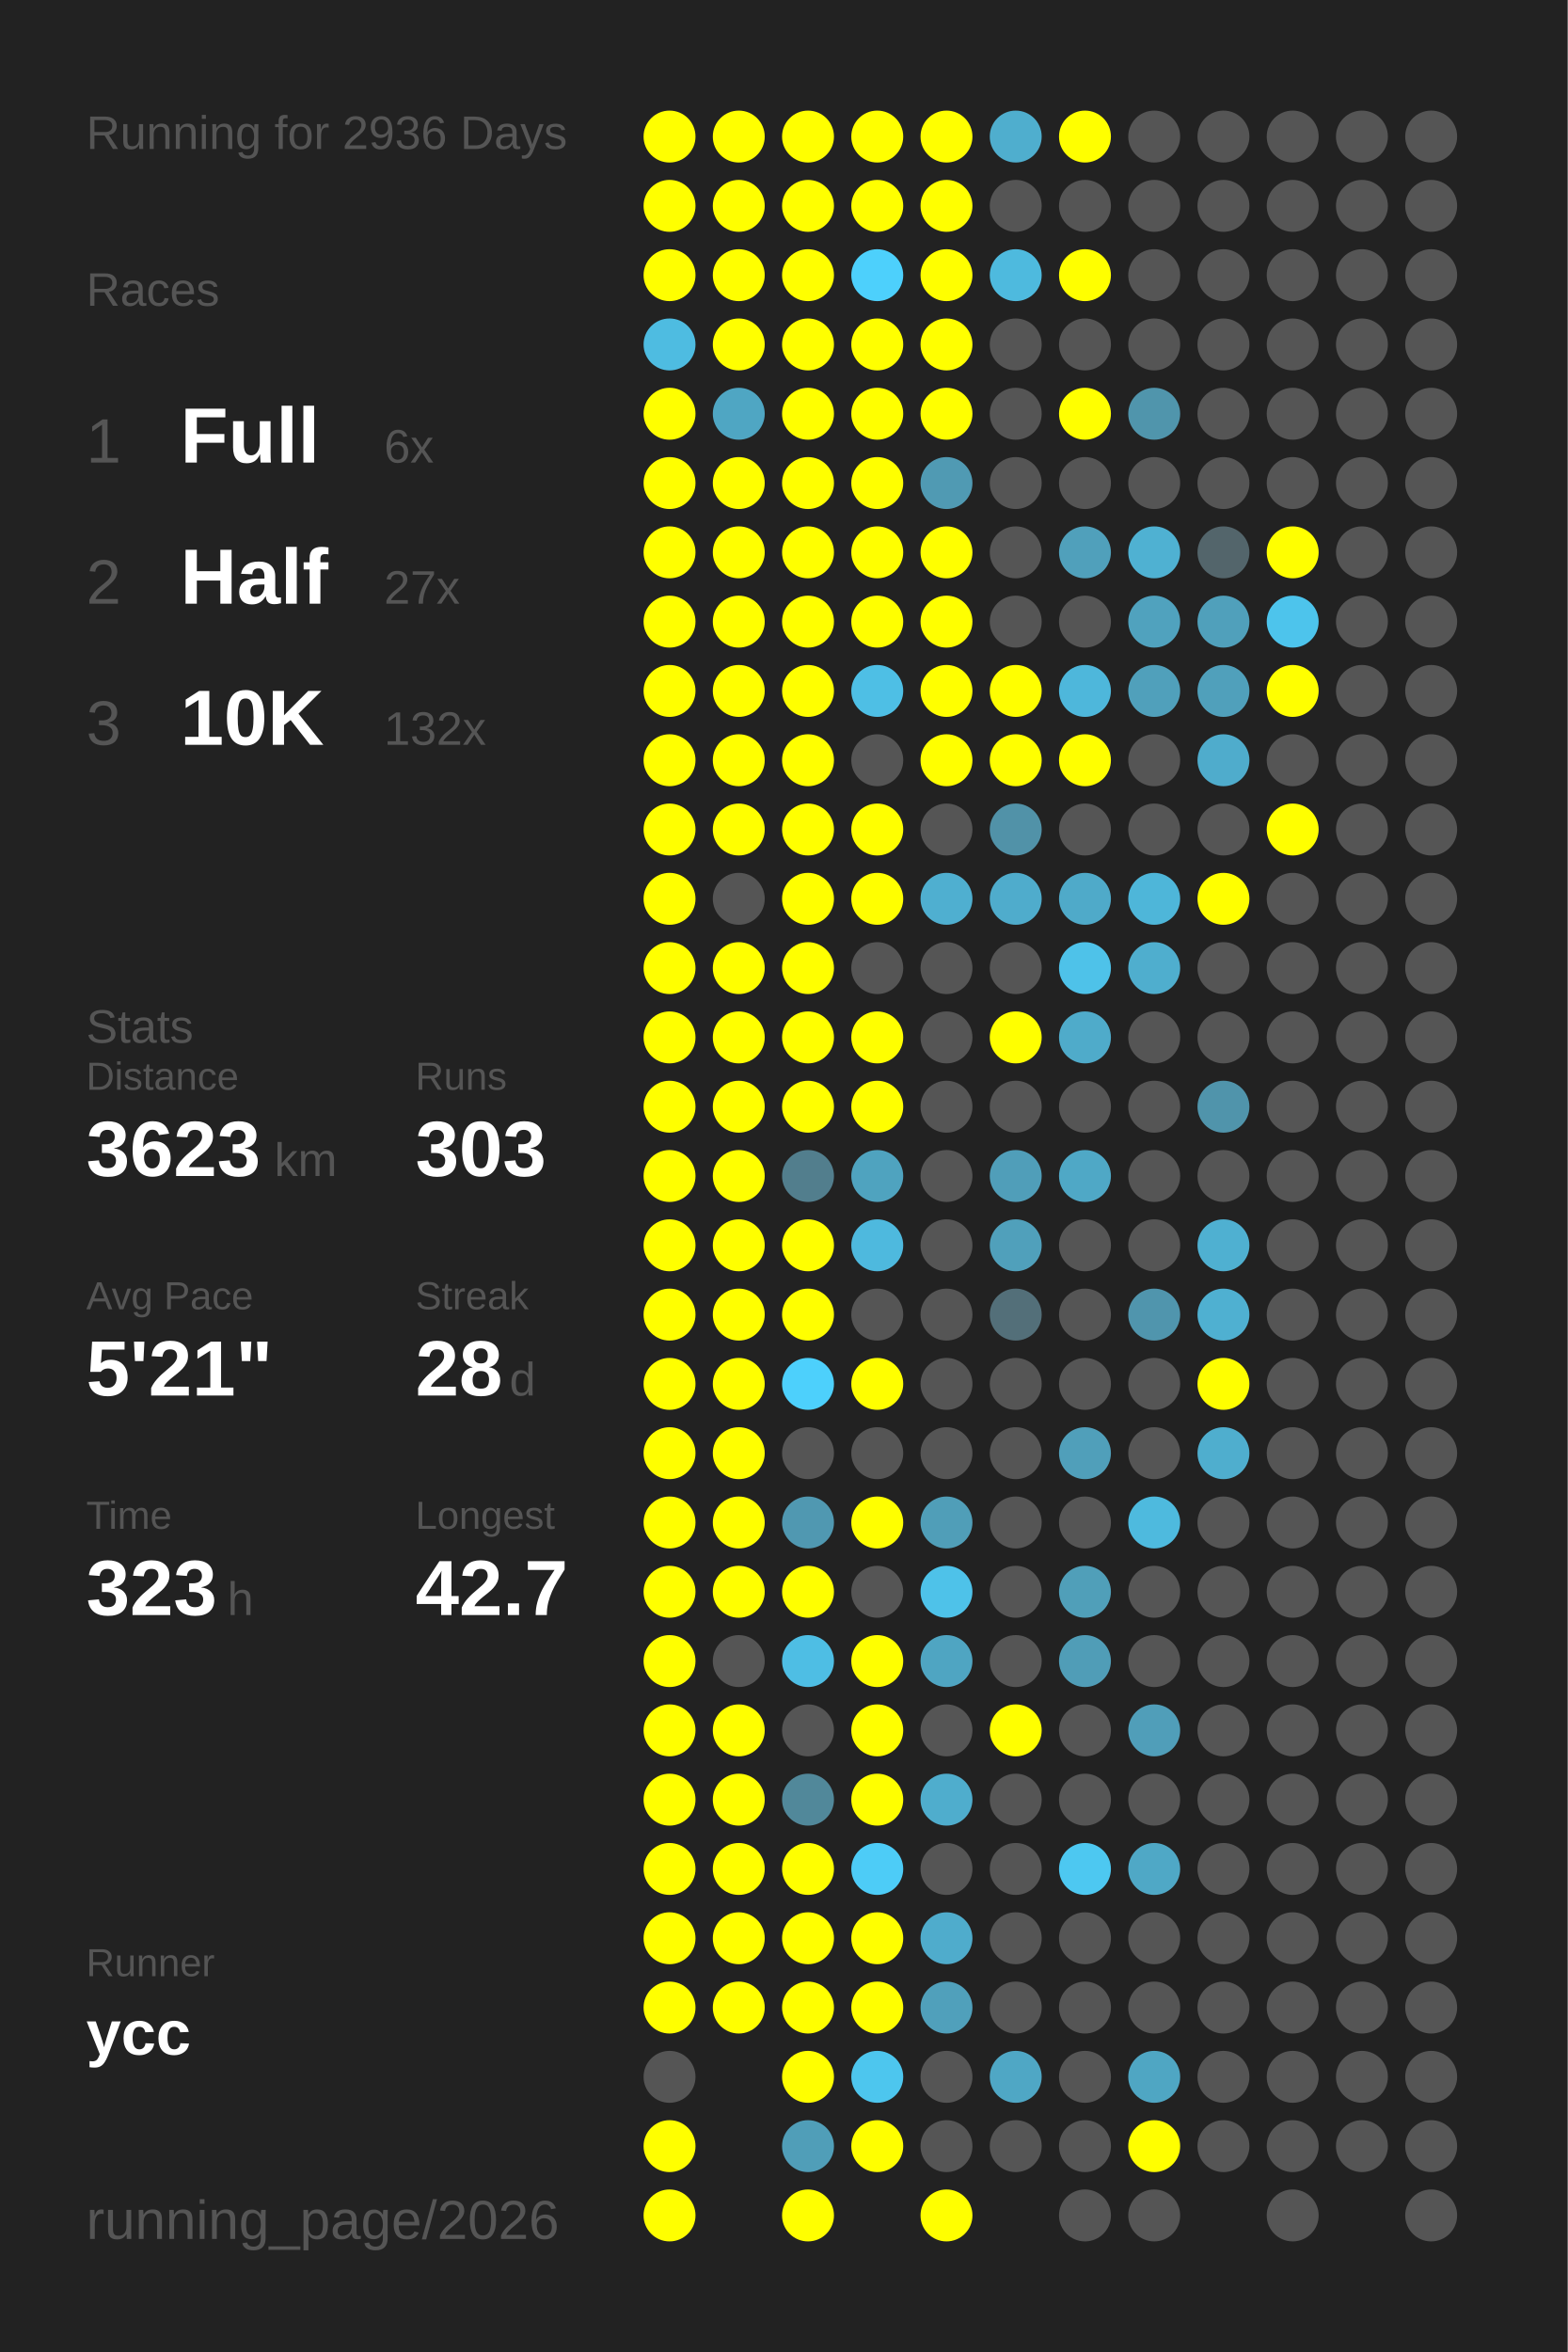
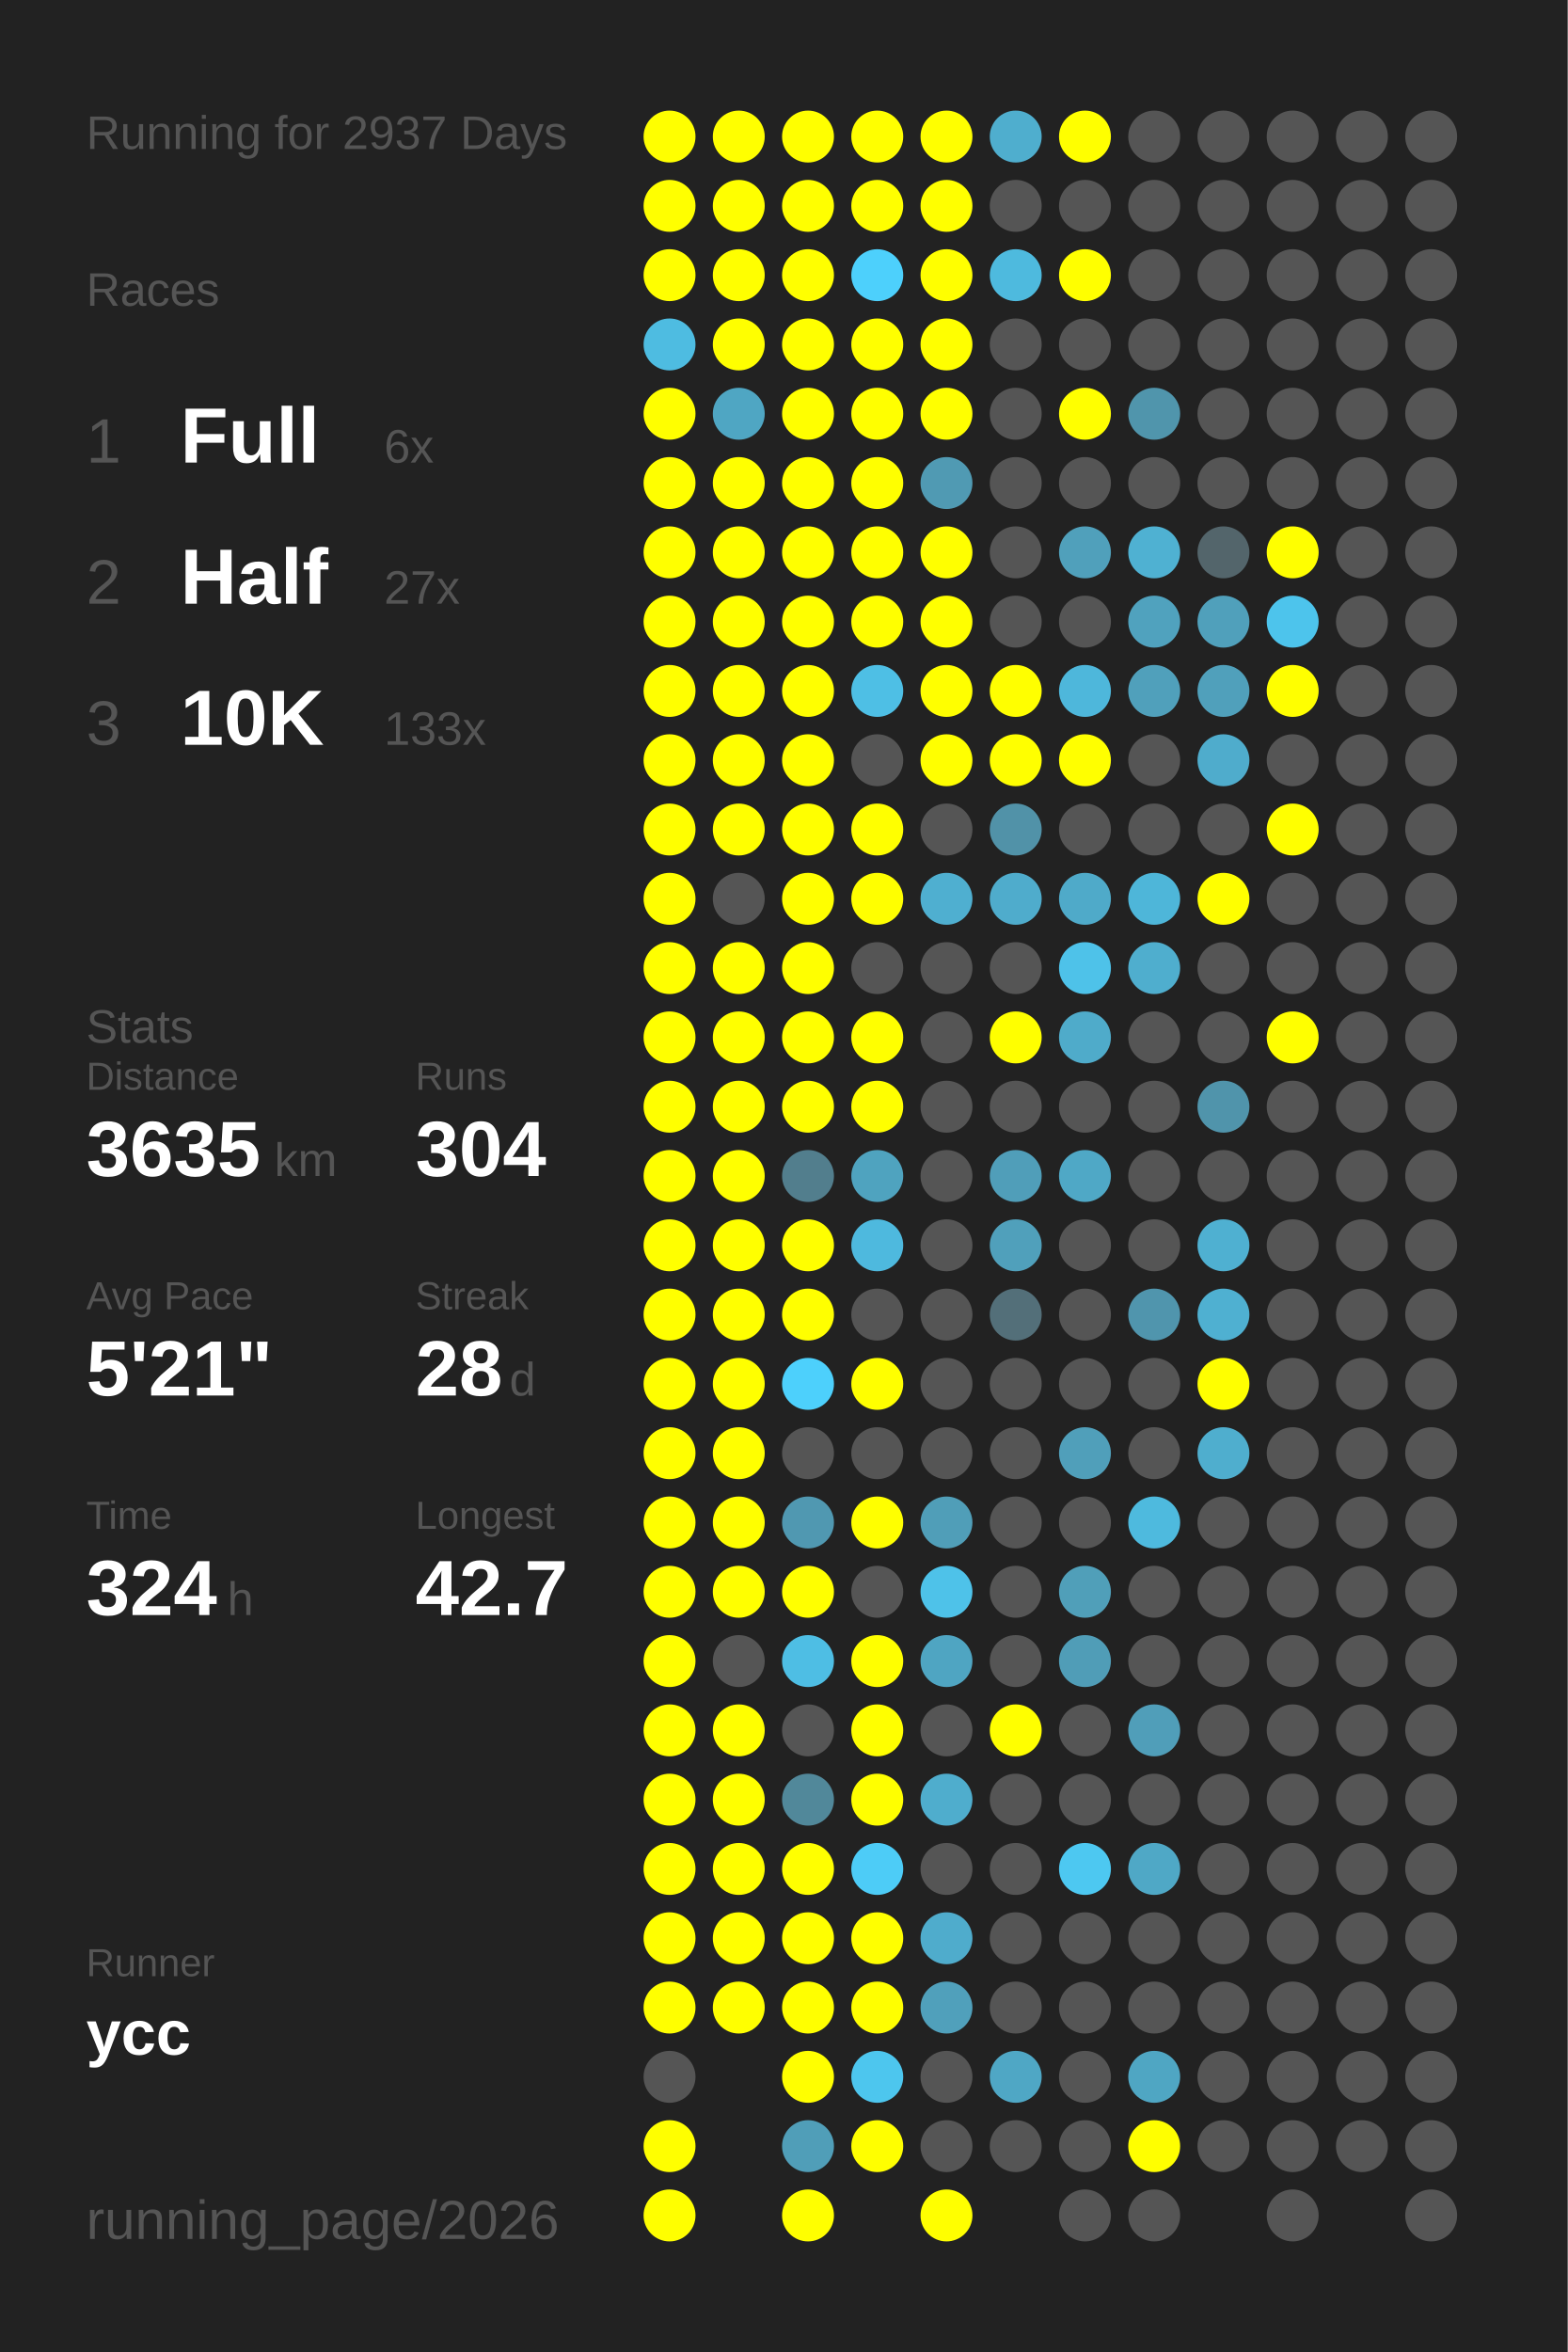
<svg xmlns="http://www.w3.org/2000/svg" baseProfile="full" height="300mm" version="1.1" viewBox="0,0,200,300" width="200mm">
  <defs />
  <rect fill="#222222" height="300" width="200" x="0" y="0" />
-   <text fill="#555555" style="font-size:6px; font-family:Arial;" x="11" y="19">Running for 2936 Days</text>
+   <text fill="#555555" style="font-size:6px; font-family:Arial;" x="11" y="19">Running for 2937 Days</text>
  <text fill="#555555" style="font-size:6px; font-family:Arial;" x="11" y="39">Races</text>
  <text fill="#555555" style="font-size:8px; font-family:Arial;" x="11" y="59">1</text>
  <text fill="#FFFFFF" style="font-size:10px; font-family:Arial; font-weight:bold;" x="23" y="59">Full</text>
  <text fill="#555555" style="font-size:6px; font-family:Arial;" x="49" y="59">6x</text>
  <text fill="#555555" style="font-size:8px; font-family:Arial;" x="11" y="77">2</text>
  <text fill="#FFFFFF" style="font-size:10px; font-family:Arial; font-weight:bold;" x="23" y="77">Half</text>
  <text fill="#555555" style="font-size:6px; font-family:Arial;" x="49" y="77">27x</text>
  <text fill="#555555" style="font-size:8px; font-family:Arial;" x="11" y="95">3</text>
  <text fill="#FFFFFF" style="font-size:10px; font-family:Arial; font-weight:bold;" x="23" y="95">10K</text>
-   <text fill="#555555" style="font-size:6px; font-family:Arial;" x="49" y="95">132x</text>
+   <text fill="#555555" style="font-size:6px; font-family:Arial;" x="49" y="95">133x</text>
  <text fill="#555555" style="font-size:6px; font-family:Arial;" x="11" y="133">Stats</text>
  <text fill="#555555" style="font-size:5px; font-family:Arial;" x="11" y="139">Distance</text>
-   <text fill="#FFFFFF" style="font-size:10px; font-family:Arial; font-weight:bold;" x="11" y="150">3623</text>
+   <text fill="#FFFFFF" style="font-size:10px; font-family:Arial; font-weight:bold;" x="11" y="150">3635</text>
  <text fill="#555555" style="font-size:6px; font-family:Arial;" x="35" y="150">km</text>
  <text fill="#555555" style="font-size:5px; font-family:Arial;" x="53" y="139">Runs</text>
-   <text fill="#FFFFFF" style="font-size:10px; font-family:Arial; font-weight:bold;" x="53" y="150">303</text>
+   <text fill="#FFFFFF" style="font-size:10px; font-family:Arial; font-weight:bold;" x="53" y="150">304</text>
  <text fill="#555555" style="font-size:5px; font-family:Arial;" x="11" y="167">Avg Pace</text>
  <text fill="#FFFFFF" style="font-size:10px; font-family:Arial; font-weight:bold;" x="11" y="178">5'21"</text>
  <text fill="#555555" style="font-size:5px; font-family:Arial;" x="53" y="167">Streak</text>
  <text fill="#FFFFFF" style="font-size:10px; font-family:Arial; font-weight:bold;" x="53" y="178">28</text>
  <text fill="#555555" style="font-size:6px; font-family:Arial;" x="65" y="178">d</text>
  <text fill="#555555" style="font-size:5px; font-family:Arial;" x="11" y="195">Time</text>
-   <text fill="#FFFFFF" style="font-size:10px; font-family:Arial; font-weight:bold;" x="11" y="206">323</text>
+   <text fill="#FFFFFF" style="font-size:10px; font-family:Arial; font-weight:bold;" x="11" y="206">324</text>
  <text fill="#555555" style="font-size:6px; font-family:Arial;" x="29" y="206">h</text>
  <text fill="#555555" style="font-size:5px; font-family:Arial;" x="53" y="195">Longest</text>
  <text fill="#FFFFFF" style="font-size:10px; font-family:Arial; font-weight:bold;" x="53" y="206">42.7</text>
  <text fill="#555555" style="font-size:5px; font-family:Arial;" x="11" y="252.065">Runner</text>
  <text fill="#FFFFFF" style="font-size:8px; font-family:Arial; font-weight:bold;" x="11" y="262.065">ycc</text>
  <text fill="#555555" style="font-size:7px; font-family:Arial;" x="11" y="285.581">running_page/2026</text>
  <circle cx="85.417" cy="17.419" fill="#FFFF00" r="3.312" />
  <circle cx="85.417" cy="26.258" fill="#FFFF00" r="3.312" />
  <circle cx="85.417" cy="35.097" fill="#FFFF00" r="3.312" />
  <circle cx="85.417" cy="43.935" fill="#4ebce1" r="3.312" />
  <circle cx="85.417" cy="52.774" fill="#FFFF00" r="3.312" />
  <circle cx="85.417" cy="61.613" fill="#FFFF00" r="3.312" />
  <circle cx="85.417" cy="70.452" fill="#FFFF00" r="3.312" />
  <circle cx="85.417" cy="79.29" fill="#FFFF00" r="3.312" />
  <circle cx="85.417" cy="88.129" fill="#FFFF00" r="3.312" />
  <circle cx="85.417" cy="96.968" fill="#FFFF00" r="3.312" />
  <circle cx="85.417" cy="105.806" fill="#FFFF00" r="3.312" />
  <circle cx="85.417" cy="114.645" fill="#FFFF00" r="3.312" />
  <circle cx="85.417" cy="123.484" fill="#FFFF00" r="3.312" />
  <circle cx="85.417" cy="132.323" fill="#FFFF00" r="3.312" />
  <circle cx="85.417" cy="141.161" fill="#FFFF00" r="3.312" />
  <circle cx="85.417" cy="150" fill="#FFFF00" r="3.312" />
  <circle cx="85.417" cy="158.839" fill="#FFFF00" r="3.312" />
  <circle cx="85.417" cy="167.677" fill="#FFFF00" r="3.312" />
  <circle cx="85.417" cy="176.516" fill="#FFFF00" r="3.312" />
  <circle cx="85.417" cy="185.355" fill="#FFFF00" r="3.312" />
  <circle cx="85.417" cy="194.194" fill="#FFFF00" r="3.312" />
  <circle cx="85.417" cy="203.032" fill="#FFFF00" r="3.312" />
  <circle cx="85.417" cy="211.871" fill="#FFFF00" r="3.312" />
  <circle cx="85.417" cy="220.71" fill="#FFFF00" r="3.312" />
  <circle cx="85.417" cy="229.548" fill="#FFFF00" r="3.312" />
  <circle cx="85.417" cy="238.387" fill="#FFFF00" r="3.312" />
  <circle cx="85.417" cy="247.226" fill="#FFFF00" r="3.312" />
  <circle cx="85.417" cy="256.065" fill="#FFFF00" r="3.312" />
  <circle cx="85.417" cy="264.903" fill="#555555" r="3.312" />
  <circle cx="85.417" cy="273.742" fill="#FFFF00" r="3.312" />
  <circle cx="85.417" cy="282.581" fill="#FFFF00" r="3.312" />
  <circle cx="94.25" cy="17.419" fill="#FFFF00" r="3.312" />
  <circle cx="94.25" cy="26.258" fill="#FFFF00" r="3.312" />
  <circle cx="94.25" cy="35.097" fill="#FFFF00" r="3.312" />
  <circle cx="94.25" cy="43.935" fill="#FFFF00" r="3.312" />
  <circle cx="94.25" cy="52.774" fill="#4fa6c3" r="3.312" />
  <circle cx="94.25" cy="61.613" fill="#FFFF00" r="3.312" />
  <circle cx="94.25" cy="70.452" fill="#FFFF00" r="3.312" />
  <circle cx="94.25" cy="79.29" fill="#FFFF00" r="3.312" />
  <circle cx="94.25" cy="88.129" fill="#FFFF00" r="3.312" />
  <circle cx="94.25" cy="96.968" fill="#FFFF00" r="3.312" />
  <circle cx="94.25" cy="105.806" fill="#FFFF00" r="3.312" />
  <circle cx="94.25" cy="114.645" fill="#555555" r="3.312" />
  <circle cx="94.25" cy="123.484" fill="#FFFF00" r="3.312" />
  <circle cx="94.25" cy="132.323" fill="#FFFF00" r="3.312" />
  <circle cx="94.25" cy="141.161" fill="#FFFF00" r="3.312" />
  <circle cx="94.25" cy="150" fill="#FFFF00" r="3.312" />
  <circle cx="94.25" cy="158.839" fill="#FFFF00" r="3.312" />
  <circle cx="94.25" cy="167.677" fill="#FFFF00" r="3.312" />
  <circle cx="94.25" cy="176.516" fill="#FFFF00" r="3.312" />
  <circle cx="94.25" cy="185.355" fill="#FFFF00" r="3.312" />
  <circle cx="94.25" cy="194.194" fill="#FFFF00" r="3.312" />
  <circle cx="94.25" cy="203.032" fill="#FFFF00" r="3.312" />
  <circle cx="94.25" cy="211.871" fill="#555555" r="3.312" />
  <circle cx="94.25" cy="220.71" fill="#FFFF00" r="3.312" />
  <circle cx="94.25" cy="229.548" fill="#FFFF00" r="3.312" />
  <circle cx="94.25" cy="238.387" fill="#FFFF00" r="3.312" />
  <circle cx="94.25" cy="247.226" fill="#FFFF00" r="3.312" />
  <circle cx="94.25" cy="256.065" fill="#FFFF00" r="3.312" />
  <circle cx="103.083" cy="17.419" fill="#FFFF00" r="3.312" />
  <circle cx="103.083" cy="26.258" fill="#FFFF00" r="3.312" />
  <circle cx="103.083" cy="35.097" fill="#FFFF00" r="3.312" />
  <circle cx="103.083" cy="43.935" fill="#FFFF00" r="3.312" />
  <circle cx="103.083" cy="52.774" fill="#FFFF00" r="3.312" />
  <circle cx="103.083" cy="61.613" fill="#FFFF00" r="3.312" />
  <circle cx="103.083" cy="70.452" fill="#FFFF00" r="3.312" />
  <circle cx="103.083" cy="79.29" fill="#FFFF00" r="3.312" />
  <circle cx="103.083" cy="88.129" fill="#FFFF00" r="3.312" />
  <circle cx="103.083" cy="96.968" fill="#FFFF00" r="3.312" />
  <circle cx="103.083" cy="105.806" fill="#FFFF00" r="3.312" />
  <circle cx="103.083" cy="114.645" fill="#FFFF00" r="3.312" />
  <circle cx="103.083" cy="123.484" fill="#FFFF00" r="3.312" />
  <circle cx="103.083" cy="132.323" fill="#FFFF00" r="3.312" />
  <circle cx="103.083" cy="141.161" fill="#FFFF00" r="3.312" />
  <circle cx="103.083" cy="150" fill="#527e8d" r="3.312" />
  <circle cx="103.083" cy="158.839" fill="#FFFF00" r="3.312" />
  <circle cx="103.083" cy="167.677" fill="#FFFF00" r="3.312" />
  <circle cx="103.083" cy="176.516" fill="#4dd0fc" r="3.312" />
  <circle cx="103.083" cy="185.355" fill="#555555" r="3.312" />
  <circle cx="103.083" cy="194.194" fill="#5098b1" r="3.312" />
  <circle cx="103.083" cy="203.032" fill="#FFFF00" r="3.312" />
  <circle cx="103.083" cy="211.871" fill="#4ebee4" r="3.312" />
  <circle cx="103.083" cy="220.71" fill="#555555" r="3.312" />
  <circle cx="103.083" cy="229.548" fill="#51889a" r="3.312" />
  <circle cx="103.083" cy="238.387" fill="#FFFF00" r="3.312" />
  <circle cx="103.083" cy="247.226" fill="#FFFF00" r="3.312" />
  <circle cx="103.083" cy="256.065" fill="#FFFF00" r="3.312" />
  <circle cx="103.083" cy="264.903" fill="#FFFF00" r="3.312" />
  <circle cx="103.083" cy="273.742" fill="#509eb8" r="3.312" />
  <circle cx="103.083" cy="282.581" fill="#FFFF00" r="3.312" />
  <circle cx="111.917" cy="17.419" fill="#FFFF00" r="3.312" />
  <circle cx="111.917" cy="26.258" fill="#FFFF00" r="3.312" />
  <circle cx="111.917" cy="35.097" fill="#4dd0fc" r="3.312" />
  <circle cx="111.917" cy="43.935" fill="#FFFF00" r="3.312" />
  <circle cx="111.917" cy="52.774" fill="#FFFF00" r="3.312" />
  <circle cx="111.917" cy="61.613" fill="#FFFF00" r="3.312" />
  <circle cx="111.917" cy="70.452" fill="#FFFF00" r="3.312" />
  <circle cx="111.917" cy="79.29" fill="#FFFF00" r="3.312" />
  <circle cx="111.917" cy="88.129" fill="#4ebfe5" r="3.312" />
  <circle cx="111.917" cy="96.968" fill="#555555" r="3.312" />
  <circle cx="111.917" cy="105.806" fill="#FFFF00" r="3.312" />
  <circle cx="111.917" cy="114.645" fill="#FFFF00" r="3.312" />
  <circle cx="111.917" cy="123.484" fill="#555555" r="3.312" />
  <circle cx="111.917" cy="132.323" fill="#FFFF00" r="3.312" />
  <circle cx="111.917" cy="141.161" fill="#FFFF00" r="3.312" />
  <circle cx="111.917" cy="150" fill="#4fa3bf" r="3.312" />
  <circle cx="111.917" cy="158.839" fill="#4eb9de" r="3.312" />
  <circle cx="111.917" cy="167.677" fill="#555555" r="3.312" />
  <circle cx="111.917" cy="176.516" fill="#FFFF00" r="3.312" />
  <circle cx="111.917" cy="185.355" fill="#555555" r="3.312" />
  <circle cx="111.917" cy="194.194" fill="#FFFF00" r="3.312" />
  <circle cx="111.917" cy="203.032" fill="#555555" r="3.312" />
  <circle cx="111.917" cy="211.871" fill="#FFFF00" r="3.312" />
  <circle cx="111.917" cy="220.71" fill="#FFFF00" r="3.312" />
  <circle cx="111.917" cy="229.548" fill="#FFFF00" r="3.312" />
  <circle cx="111.917" cy="238.387" fill="#4dccf7" r="3.312" />
  <circle cx="111.917" cy="247.226" fill="#FFFF00" r="3.312" />
  <circle cx="111.917" cy="256.065" fill="#FFFF00" r="3.312" />
  <circle cx="111.917" cy="264.903" fill="#4dc6ee" r="3.312" />
  <circle cx="111.917" cy="273.742" fill="#FFFF00" r="3.312" />
  <circle cx="120.75" cy="17.419" fill="#FFFF00" r="3.312" />
  <circle cx="120.75" cy="26.258" fill="#FFFF00" r="3.312" />
  <circle cx="120.75" cy="35.097" fill="#FFFF00" r="3.312" />
  <circle cx="120.75" cy="43.935" fill="#FFFF00" r="3.312" />
  <circle cx="120.75" cy="52.774" fill="#FFFF00" r="3.312" />
  <circle cx="120.75" cy="61.613" fill="#509ab3" r="3.312" />
  <circle cx="120.75" cy="70.452" fill="#FFFF00" r="3.312" />
  <circle cx="120.75" cy="79.29" fill="#FFFF00" r="3.312" />
  <circle cx="120.75" cy="88.129" fill="#FFFF00" r="3.312" />
  <circle cx="120.75" cy="96.968" fill="#FFFF00" r="3.312" />
  <circle cx="120.75" cy="105.806" fill="#555555" r="3.312" />
  <circle cx="120.75" cy="114.645" fill="#4fafd0" r="3.312" />
  <circle cx="120.75" cy="123.484" fill="#555555" r="3.312" />
  <circle cx="120.75" cy="132.323" fill="#555555" r="3.312" />
  <circle cx="120.75" cy="141.161" fill="#555555" r="3.312" />
  <circle cx="120.75" cy="150" fill="#555555" r="3.312" />
  <circle cx="120.75" cy="158.839" fill="#555555" r="3.312" />
  <circle cx="120.75" cy="167.677" fill="#555555" r="3.312" />
  <circle cx="120.75" cy="176.516" fill="#555555" r="3.312" />
  <circle cx="120.75" cy="185.355" fill="#555555" r="3.312" />
  <circle cx="120.75" cy="194.194" fill="#509eb8" r="3.312" />
  <circle cx="120.75" cy="203.032" fill="#4ec2e9" r="3.312" />
  <circle cx="120.75" cy="211.871" fill="#4fa5c2" r="3.312" />
  <circle cx="120.75" cy="220.71" fill="#555555" r="3.312" />
  <circle cx="120.75" cy="229.548" fill="#4fadcd" r="3.312" />
  <circle cx="120.75" cy="238.387" fill="#555555" r="3.312" />
  <circle cx="120.75" cy="247.226" fill="#4faccc" r="3.312" />
  <circle cx="120.75" cy="256.065" fill="#50a0bb" r="3.312" />
  <circle cx="120.75" cy="264.903" fill="#555555" r="3.312" />
  <circle cx="120.75" cy="273.742" fill="#555555" r="3.312" />
  <circle cx="120.75" cy="282.581" fill="#FFFF00" r="3.312" />
  <circle cx="129.583" cy="17.419" fill="#4faece" r="3.312" />
  <circle cx="129.583" cy="26.258" fill="#555555" r="3.312" />
  <circle cx="129.583" cy="35.097" fill="#4ebade" r="3.312" />
  <circle cx="129.583" cy="43.935" fill="#555555" r="3.312" />
  <circle cx="129.583" cy="52.774" fill="#555555" r="3.312" />
  <circle cx="129.583" cy="61.613" fill="#555555" r="3.312" />
  <circle cx="129.583" cy="70.452" fill="#555555" r="3.312" />
  <circle cx="129.583" cy="79.29" fill="#555555" r="3.312" />
  <circle cx="129.583" cy="88.129" fill="#FFFF00" r="3.312" />
  <circle cx="129.583" cy="96.968" fill="#FFFF00" r="3.312" />
  <circle cx="129.583" cy="105.806" fill="#5192a8" r="3.312" />
  <circle cx="129.583" cy="114.645" fill="#4faccc" r="3.312" />
  <circle cx="129.583" cy="123.484" fill="#555555" r="3.312" />
  <circle cx="129.583" cy="132.323" fill="#FFFF00" r="3.312" />
  <circle cx="129.583" cy="141.161" fill="#555555" r="3.312" />
  <circle cx="129.583" cy="150" fill="#509eb9" r="3.312" />
  <circle cx="129.583" cy="158.839" fill="#50a0bb" r="3.312" />
  <circle cx="129.583" cy="167.677" fill="#536f79" r="3.312" />
  <circle cx="129.583" cy="176.516" fill="#555555" r="3.312" />
  <circle cx="129.583" cy="185.355" fill="#555555" r="3.312" />
  <circle cx="129.583" cy="194.194" fill="#555555" r="3.312" />
  <circle cx="129.583" cy="203.032" fill="#555555" r="3.312" />
  <circle cx="129.583" cy="211.871" fill="#555555" r="3.312" />
  <circle cx="129.583" cy="220.71" fill="#FFFF00" r="3.312" />
  <circle cx="129.583" cy="229.548" fill="#555555" r="3.312" />
  <circle cx="129.583" cy="238.387" fill="#555555" r="3.312" />
  <circle cx="129.583" cy="247.226" fill="#555555" r="3.312" />
  <circle cx="129.583" cy="256.065" fill="#555555" r="3.312" />
  <circle cx="129.583" cy="264.903" fill="#4fa7c5" r="3.312" />
  <circle cx="129.583" cy="273.742" fill="#555555" r="3.312" />
  <circle cx="138.417" cy="17.419" fill="#FFFF00" r="3.312" />
  <circle cx="138.417" cy="26.258" fill="#555555" r="3.312" />
  <circle cx="138.417" cy="35.097" fill="#FFFF00" r="3.312" />
  <circle cx="138.417" cy="43.935" fill="#555555" r="3.312" />
  <circle cx="138.417" cy="52.774" fill="#FFFF00" r="3.312" />
  <circle cx="138.417" cy="61.613" fill="#555555" r="3.312" />
  <circle cx="138.417" cy="70.452" fill="#50a0bb" r="3.312" />
  <circle cx="138.417" cy="79.29" fill="#555555" r="3.312" />
  <circle cx="138.417" cy="88.129" fill="#4eb7db" r="3.312" />
  <circle cx="138.417" cy="96.968" fill="#FFFF00" r="3.312" />
  <circle cx="138.417" cy="105.806" fill="#555555" r="3.312" />
  <circle cx="138.417" cy="114.645" fill="#4faac9" r="3.312" />
  <circle cx="138.417" cy="123.484" fill="#4ec2e9" r="3.312" />
  <circle cx="138.417" cy="132.323" fill="#4fabca" r="3.312" />
  <circle cx="138.417" cy="141.161" fill="#555555" r="3.312" />
  <circle cx="138.417" cy="150" fill="#4fa8c6" r="3.312" />
  <circle cx="138.417" cy="158.839" fill="#555555" r="3.312" />
  <circle cx="138.417" cy="167.677" fill="#555555" r="3.312" />
  <circle cx="138.417" cy="176.516" fill="#555555" r="3.312" />
  <circle cx="138.417" cy="185.355" fill="#509fba" r="3.312" />
  <circle cx="138.417" cy="194.194" fill="#555555" r="3.312" />
  <circle cx="138.417" cy="203.032" fill="#509fb9" r="3.312" />
  <circle cx="138.417" cy="211.871" fill="#509db7" r="3.312" />
  <circle cx="138.417" cy="220.71" fill="#555555" r="3.312" />
  <circle cx="138.417" cy="229.548" fill="#555555" r="3.312" />
  <circle cx="138.417" cy="238.387" fill="#4dc8f1" r="3.312" />
  <circle cx="138.417" cy="247.226" fill="#555555" r="3.312" />
  <circle cx="138.417" cy="256.065" fill="#555555" r="3.312" />
  <circle cx="138.417" cy="264.903" fill="#555555" r="3.312" />
  <circle cx="138.417" cy="273.742" fill="#555555" r="3.312" />
  <circle cx="138.417" cy="282.581" fill="#555555" r="3.312" />
  <circle cx="147.25" cy="17.419" fill="#555555" r="3.312" />
  <circle cx="147.25" cy="26.258" fill="#555555" r="3.312" />
  <circle cx="147.25" cy="35.097" fill="#555555" r="3.312" />
  <circle cx="147.25" cy="43.935" fill="#555555" r="3.312" />
  <circle cx="147.25" cy="52.774" fill="#5095ac" r="3.312" />
  <circle cx="147.25" cy="61.613" fill="#555555" r="3.312" />
  <circle cx="147.25" cy="70.452" fill="#4fb1d2" r="3.312" />
  <circle cx="147.25" cy="79.29" fill="#50a2be" r="3.312" />
  <circle cx="147.25" cy="88.129" fill="#50a0bb" r="3.312" />
  <circle cx="147.25" cy="96.968" fill="#555555" r="3.312" />
  <circle cx="147.25" cy="105.806" fill="#555555" r="3.312" />
  <circle cx="147.25" cy="114.645" fill="#4eb6d9" r="3.312" />
  <circle cx="147.25" cy="123.484" fill="#4faece" r="3.312" />
  <circle cx="147.25" cy="132.323" fill="#555555" r="3.312" />
  <circle cx="147.25" cy="141.161" fill="#555555" r="3.312" />
  <circle cx="147.25" cy="150" fill="#555555" r="3.312" />
  <circle cx="147.25" cy="158.839" fill="#555555" r="3.312" />
  <circle cx="147.25" cy="167.677" fill="#5095ad" r="3.312" />
  <circle cx="147.25" cy="176.516" fill="#555555" r="3.312" />
  <circle cx="147.25" cy="185.355" fill="#555555" r="3.312" />
  <circle cx="147.25" cy="194.194" fill="#4ebade" r="3.312" />
  <circle cx="147.25" cy="203.032" fill="#555555" r="3.312" />
  <circle cx="147.25" cy="211.871" fill="#555555" r="3.312" />
  <circle cx="147.25" cy="220.71" fill="#509eb9" r="3.312" />
  <circle cx="147.25" cy="229.548" fill="#555555" r="3.312" />
  <circle cx="147.25" cy="238.387" fill="#4fa8c6" r="3.312" />
  <circle cx="147.25" cy="247.226" fill="#555555" r="3.312" />
  <circle cx="147.25" cy="256.065" fill="#555555" r="3.312" />
  <circle cx="147.25" cy="264.903" fill="#4fa6c3" r="3.312" />
  <circle cx="147.25" cy="273.742" fill="#FFFF00" r="3.312" />
  <circle cx="147.25" cy="282.581" fill="#555555" r="3.312" />
  <circle cx="156.083" cy="17.419" fill="#555555" r="3.312" />
  <circle cx="156.083" cy="26.258" fill="#555555" r="3.312" />
  <circle cx="156.083" cy="35.097" fill="#555555" r="3.312" />
  <circle cx="156.083" cy="43.935" fill="#555555" r="3.312" />
  <circle cx="156.083" cy="52.774" fill="#555555" r="3.312" />
  <circle cx="156.083" cy="61.613" fill="#555555" r="3.312" />
  <circle cx="156.083" cy="70.452" fill="#53656b" r="3.312" />
  <circle cx="156.083" cy="79.29" fill="#50a0bb" r="3.312" />
  <circle cx="156.083" cy="88.129" fill="#50a0bb" r="3.312" />
  <circle cx="156.083" cy="96.968" fill="#4faccc" r="3.312" />
  <circle cx="156.083" cy="105.806" fill="#555555" r="3.312" />
  <circle cx="156.083" cy="114.645" fill="#FFFF00" r="3.312" />
  <circle cx="156.083" cy="123.484" fill="#555555" r="3.312" />
  <circle cx="156.083" cy="132.323" fill="#555555" r="3.312" />
  <circle cx="156.083" cy="141.161" fill="#5094ab" r="3.312" />
  <circle cx="156.083" cy="150" fill="#555555" r="3.312" />
  <circle cx="156.083" cy="158.839" fill="#4fb0d1" r="3.312" />
  <circle cx="156.083" cy="167.677" fill="#4fb0d1" r="3.312" />
  <circle cx="156.083" cy="176.516" fill="#FFFF00" r="3.312" />
  <circle cx="156.083" cy="185.355" fill="#4faece" r="3.312" />
  <circle cx="156.083" cy="194.194" fill="#555555" r="3.312" />
  <circle cx="156.083" cy="203.032" fill="#555555" r="3.312" />
  <circle cx="156.083" cy="211.871" fill="#555555" r="3.312" />
  <circle cx="156.083" cy="220.71" fill="#555555" r="3.312" />
  <circle cx="156.083" cy="229.548" fill="#555555" r="3.312" />
  <circle cx="156.083" cy="238.387" fill="#555555" r="3.312" />
  <circle cx="156.083" cy="247.226" fill="#555555" r="3.312" />
  <circle cx="156.083" cy="256.065" fill="#555555" r="3.312" />
  <circle cx="156.083" cy="264.903" fill="#555555" r="3.312" />
  <circle cx="156.083" cy="273.742" fill="#555555" r="3.312" />
  <circle cx="164.917" cy="17.419" fill="#555555" r="3.312" />
  <circle cx="164.917" cy="26.258" fill="#555555" r="3.312" />
  <circle cx="164.917" cy="35.097" fill="#555555" r="3.312" />
  <circle cx="164.917" cy="43.935" fill="#555555" r="3.312" />
  <circle cx="164.917" cy="52.774" fill="#555555" r="3.312" />
  <circle cx="164.917" cy="61.613" fill="#555555" r="3.312" />
  <circle cx="164.917" cy="70.452" fill="#FFFF00" r="3.312" />
  <circle cx="164.917" cy="79.29" fill="#4dc4ec" r="3.312" />
  <circle cx="164.917" cy="88.129" fill="#FFFF00" r="3.312" />
  <circle cx="164.917" cy="96.968" fill="#555555" r="3.312" />
  <circle cx="164.917" cy="105.806" fill="#FFFF00" r="3.312" />
  <circle cx="164.917" cy="114.645" fill="#555555" r="3.312" />
  <circle cx="164.917" cy="123.484" fill="#555555" r="3.312" />
-   <circle cx="164.917" cy="132.323" fill="#555555" r="3.312" />
+   <circle cx="164.917" cy="132.323" fill="#FFFF00" r="3.312" />
  <circle cx="164.917" cy="141.161" fill="#555555" r="3.312" />
  <circle cx="164.917" cy="150" fill="#555555" r="3.312" />
  <circle cx="164.917" cy="158.839" fill="#555555" r="3.312" />
  <circle cx="164.917" cy="167.677" fill="#555555" r="3.312" />
  <circle cx="164.917" cy="176.516" fill="#555555" r="3.312" />
  <circle cx="164.917" cy="185.355" fill="#555555" r="3.312" />
  <circle cx="164.917" cy="194.194" fill="#555555" r="3.312" />
  <circle cx="164.917" cy="203.032" fill="#555555" r="3.312" />
  <circle cx="164.917" cy="211.871" fill="#555555" r="3.312" />
  <circle cx="164.917" cy="220.71" fill="#555555" r="3.312" />
  <circle cx="164.917" cy="229.548" fill="#555555" r="3.312" />
  <circle cx="164.917" cy="238.387" fill="#555555" r="3.312" />
  <circle cx="164.917" cy="247.226" fill="#555555" r="3.312" />
  <circle cx="164.917" cy="256.065" fill="#555555" r="3.312" />
  <circle cx="164.917" cy="264.903" fill="#555555" r="3.312" />
  <circle cx="164.917" cy="273.742" fill="#555555" r="3.312" />
  <circle cx="164.917" cy="282.581" fill="#555555" r="3.312" />
  <circle cx="173.75" cy="17.419" fill="#555555" r="3.312" />
  <circle cx="173.75" cy="26.258" fill="#555555" r="3.312" />
  <circle cx="173.75" cy="35.097" fill="#555555" r="3.312" />
  <circle cx="173.75" cy="43.935" fill="#555555" r="3.312" />
  <circle cx="173.75" cy="52.774" fill="#555555" r="3.312" />
  <circle cx="173.75" cy="61.613" fill="#555555" r="3.312" />
  <circle cx="173.75" cy="70.452" fill="#555555" r="3.312" />
  <circle cx="173.75" cy="79.29" fill="#555555" r="3.312" />
  <circle cx="173.75" cy="88.129" fill="#555555" r="3.312" />
  <circle cx="173.75" cy="96.968" fill="#555555" r="3.312" />
  <circle cx="173.75" cy="105.806" fill="#555555" r="3.312" />
  <circle cx="173.75" cy="114.645" fill="#555555" r="3.312" />
  <circle cx="173.75" cy="123.484" fill="#555555" r="3.312" />
  <circle cx="173.75" cy="132.323" fill="#555555" r="3.312" />
  <circle cx="173.75" cy="141.161" fill="#555555" r="3.312" />
  <circle cx="173.75" cy="150" fill="#555555" r="3.312" />
  <circle cx="173.75" cy="158.839" fill="#555555" r="3.312" />
  <circle cx="173.75" cy="167.677" fill="#555555" r="3.312" />
  <circle cx="173.75" cy="176.516" fill="#555555" r="3.312" />
  <circle cx="173.75" cy="185.355" fill="#555555" r="3.312" />
  <circle cx="173.75" cy="194.194" fill="#555555" r="3.312" />
  <circle cx="173.75" cy="203.032" fill="#555555" r="3.312" />
  <circle cx="173.75" cy="211.871" fill="#555555" r="3.312" />
  <circle cx="173.75" cy="220.71" fill="#555555" r="3.312" />
  <circle cx="173.75" cy="229.548" fill="#555555" r="3.312" />
  <circle cx="173.75" cy="238.387" fill="#555555" r="3.312" />
  <circle cx="173.75" cy="247.226" fill="#555555" r="3.312" />
  <circle cx="173.75" cy="256.065" fill="#555555" r="3.312" />
  <circle cx="173.75" cy="264.903" fill="#555555" r="3.312" />
  <circle cx="173.75" cy="273.742" fill="#555555" r="3.312" />
  <circle cx="182.583" cy="17.419" fill="#555555" r="3.312" />
  <circle cx="182.583" cy="26.258" fill="#555555" r="3.312" />
  <circle cx="182.583" cy="35.097" fill="#555555" r="3.312" />
  <circle cx="182.583" cy="43.935" fill="#555555" r="3.312" />
  <circle cx="182.583" cy="52.774" fill="#555555" r="3.312" />
  <circle cx="182.583" cy="61.613" fill="#555555" r="3.312" />
  <circle cx="182.583" cy="70.452" fill="#555555" r="3.312" />
  <circle cx="182.583" cy="79.29" fill="#555555" r="3.312" />
  <circle cx="182.583" cy="88.129" fill="#555555" r="3.312" />
  <circle cx="182.583" cy="96.968" fill="#555555" r="3.312" />
  <circle cx="182.583" cy="105.806" fill="#555555" r="3.312" />
  <circle cx="182.583" cy="114.645" fill="#555555" r="3.312" />
  <circle cx="182.583" cy="123.484" fill="#555555" r="3.312" />
  <circle cx="182.583" cy="132.323" fill="#555555" r="3.312" />
  <circle cx="182.583" cy="141.161" fill="#555555" r="3.312" />
  <circle cx="182.583" cy="150" fill="#555555" r="3.312" />
  <circle cx="182.583" cy="158.839" fill="#555555" r="3.312" />
  <circle cx="182.583" cy="167.677" fill="#555555" r="3.312" />
  <circle cx="182.583" cy="176.516" fill="#555555" r="3.312" />
  <circle cx="182.583" cy="185.355" fill="#555555" r="3.312" />
  <circle cx="182.583" cy="194.194" fill="#555555" r="3.312" />
  <circle cx="182.583" cy="203.032" fill="#555555" r="3.312" />
  <circle cx="182.583" cy="211.871" fill="#555555" r="3.312" />
  <circle cx="182.583" cy="220.71" fill="#555555" r="3.312" />
  <circle cx="182.583" cy="229.548" fill="#555555" r="3.312" />
  <circle cx="182.583" cy="238.387" fill="#555555" r="3.312" />
  <circle cx="182.583" cy="247.226" fill="#555555" r="3.312" />
  <circle cx="182.583" cy="256.065" fill="#555555" r="3.312" />
  <circle cx="182.583" cy="264.903" fill="#555555" r="3.312" />
  <circle cx="182.583" cy="273.742" fill="#555555" r="3.312" />
  <circle cx="182.583" cy="282.581" fill="#555555" r="3.312" />
</svg>
